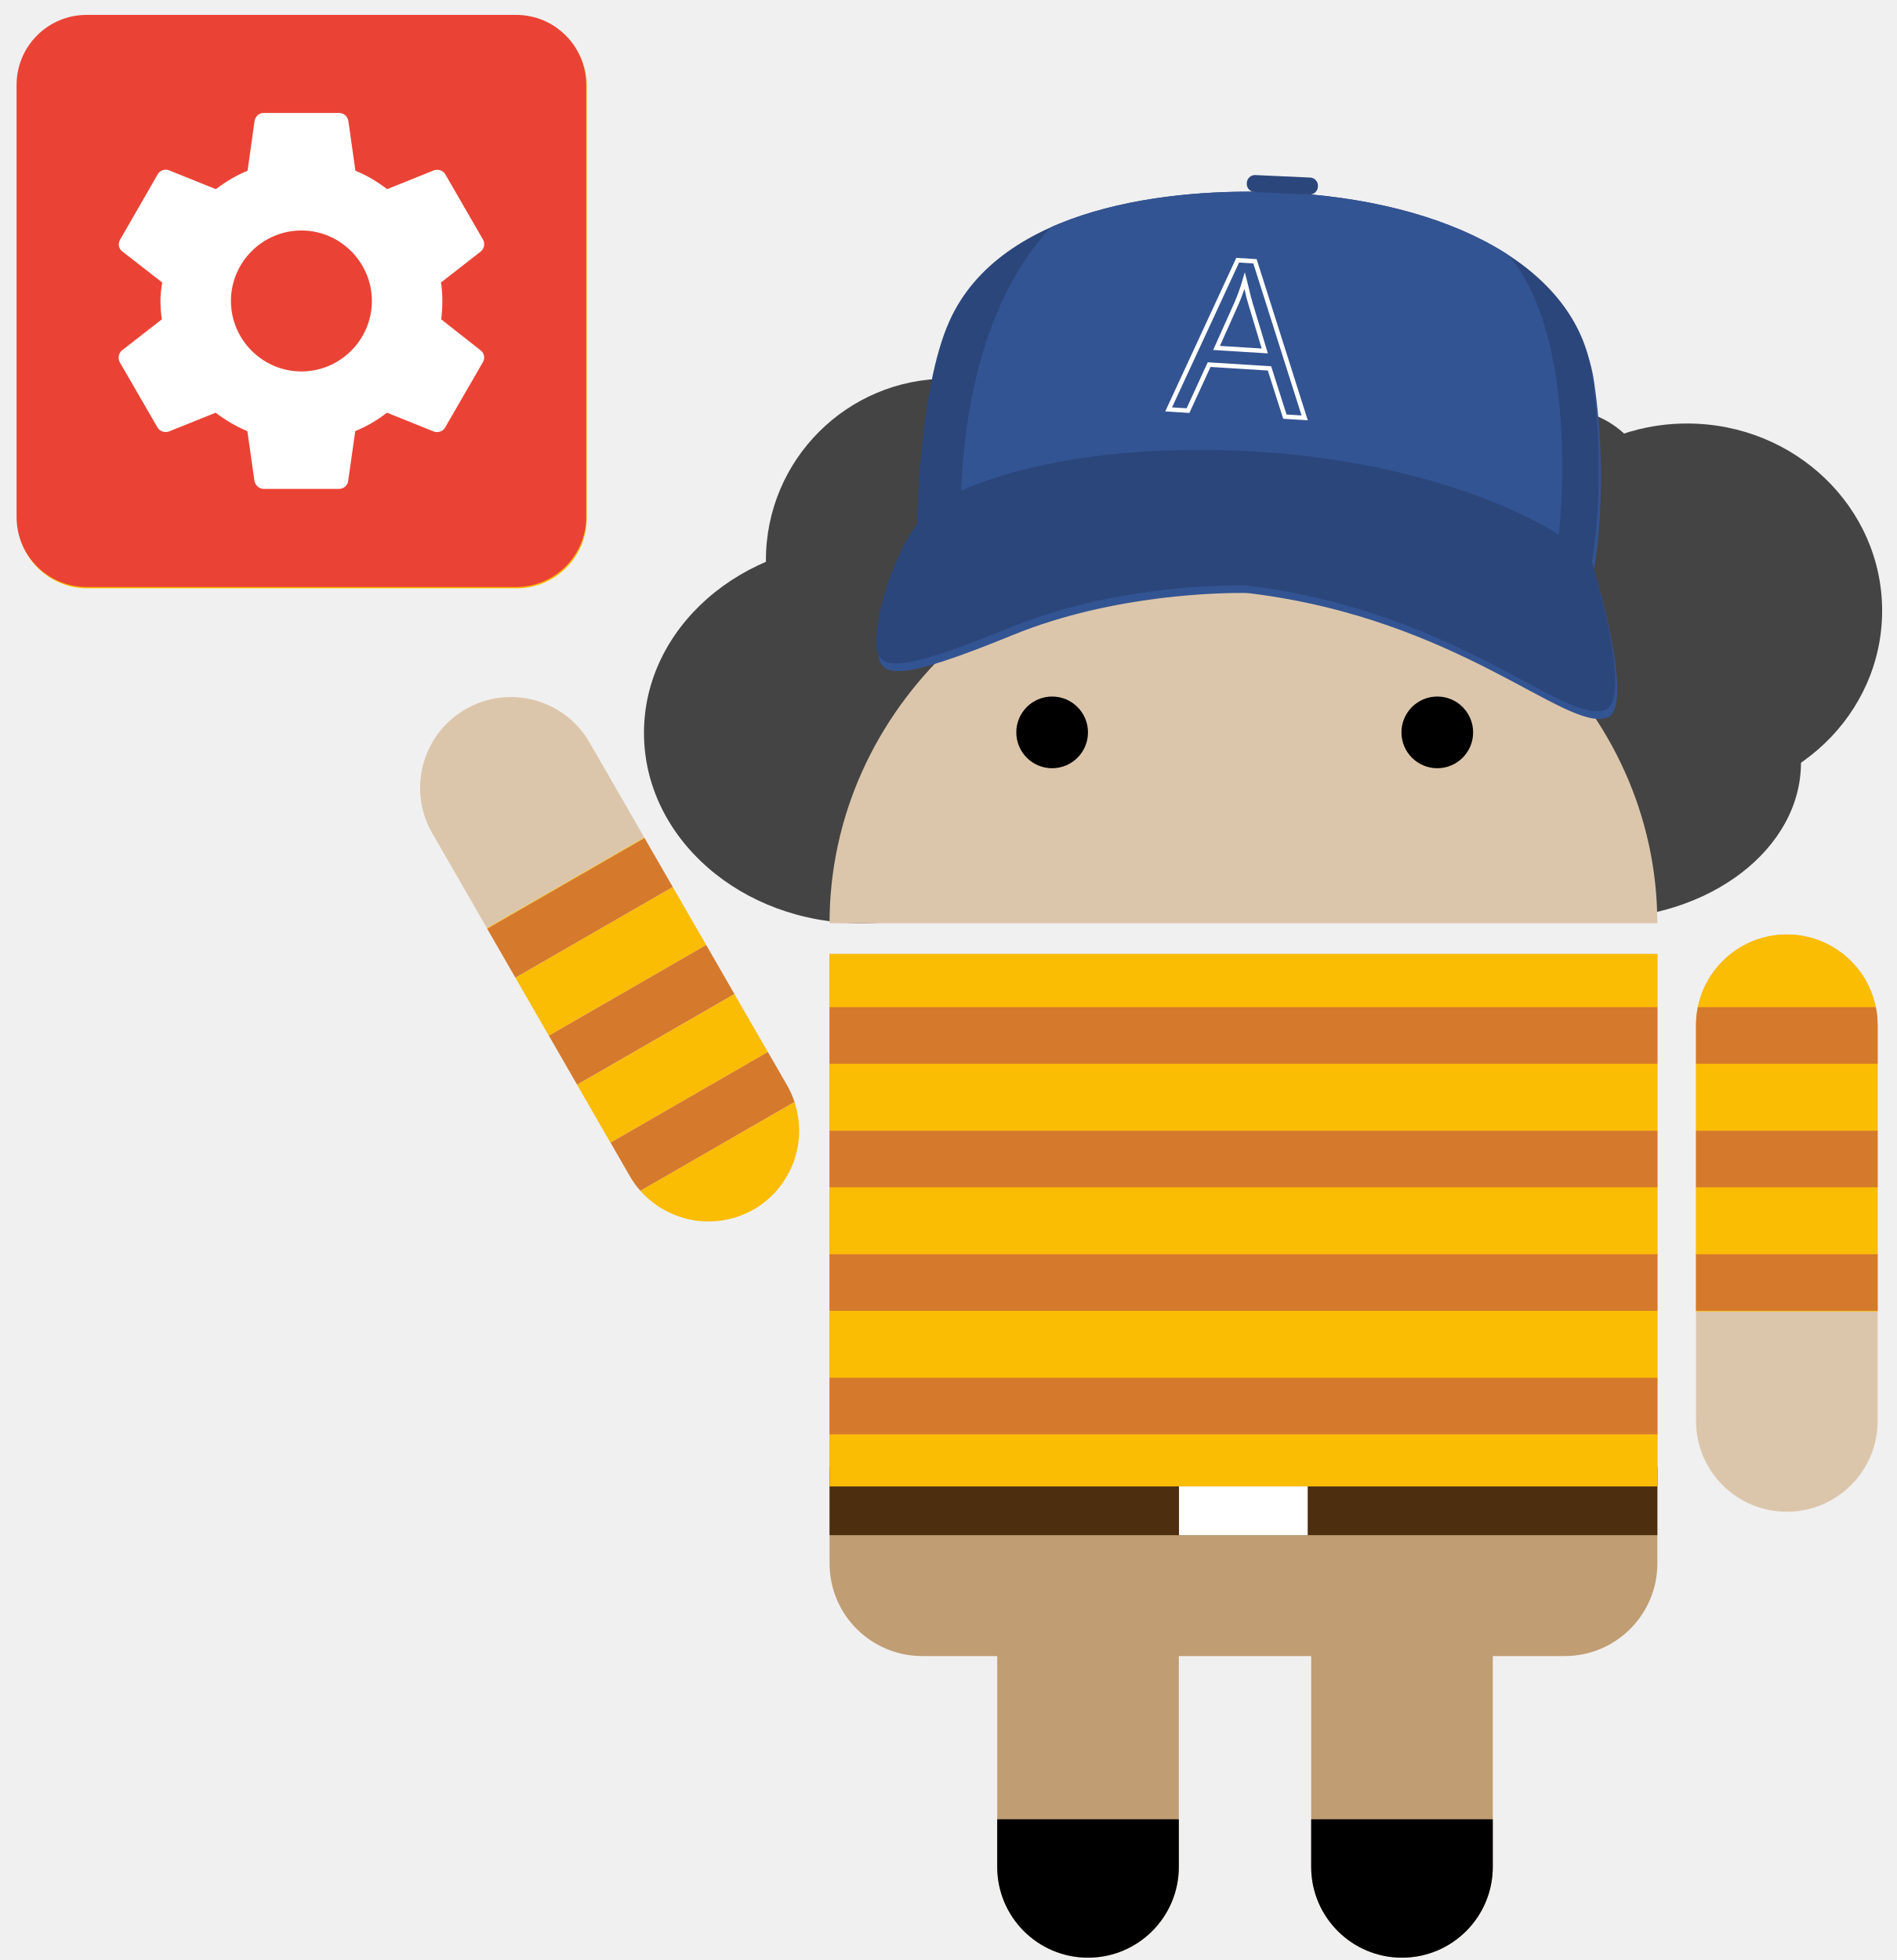
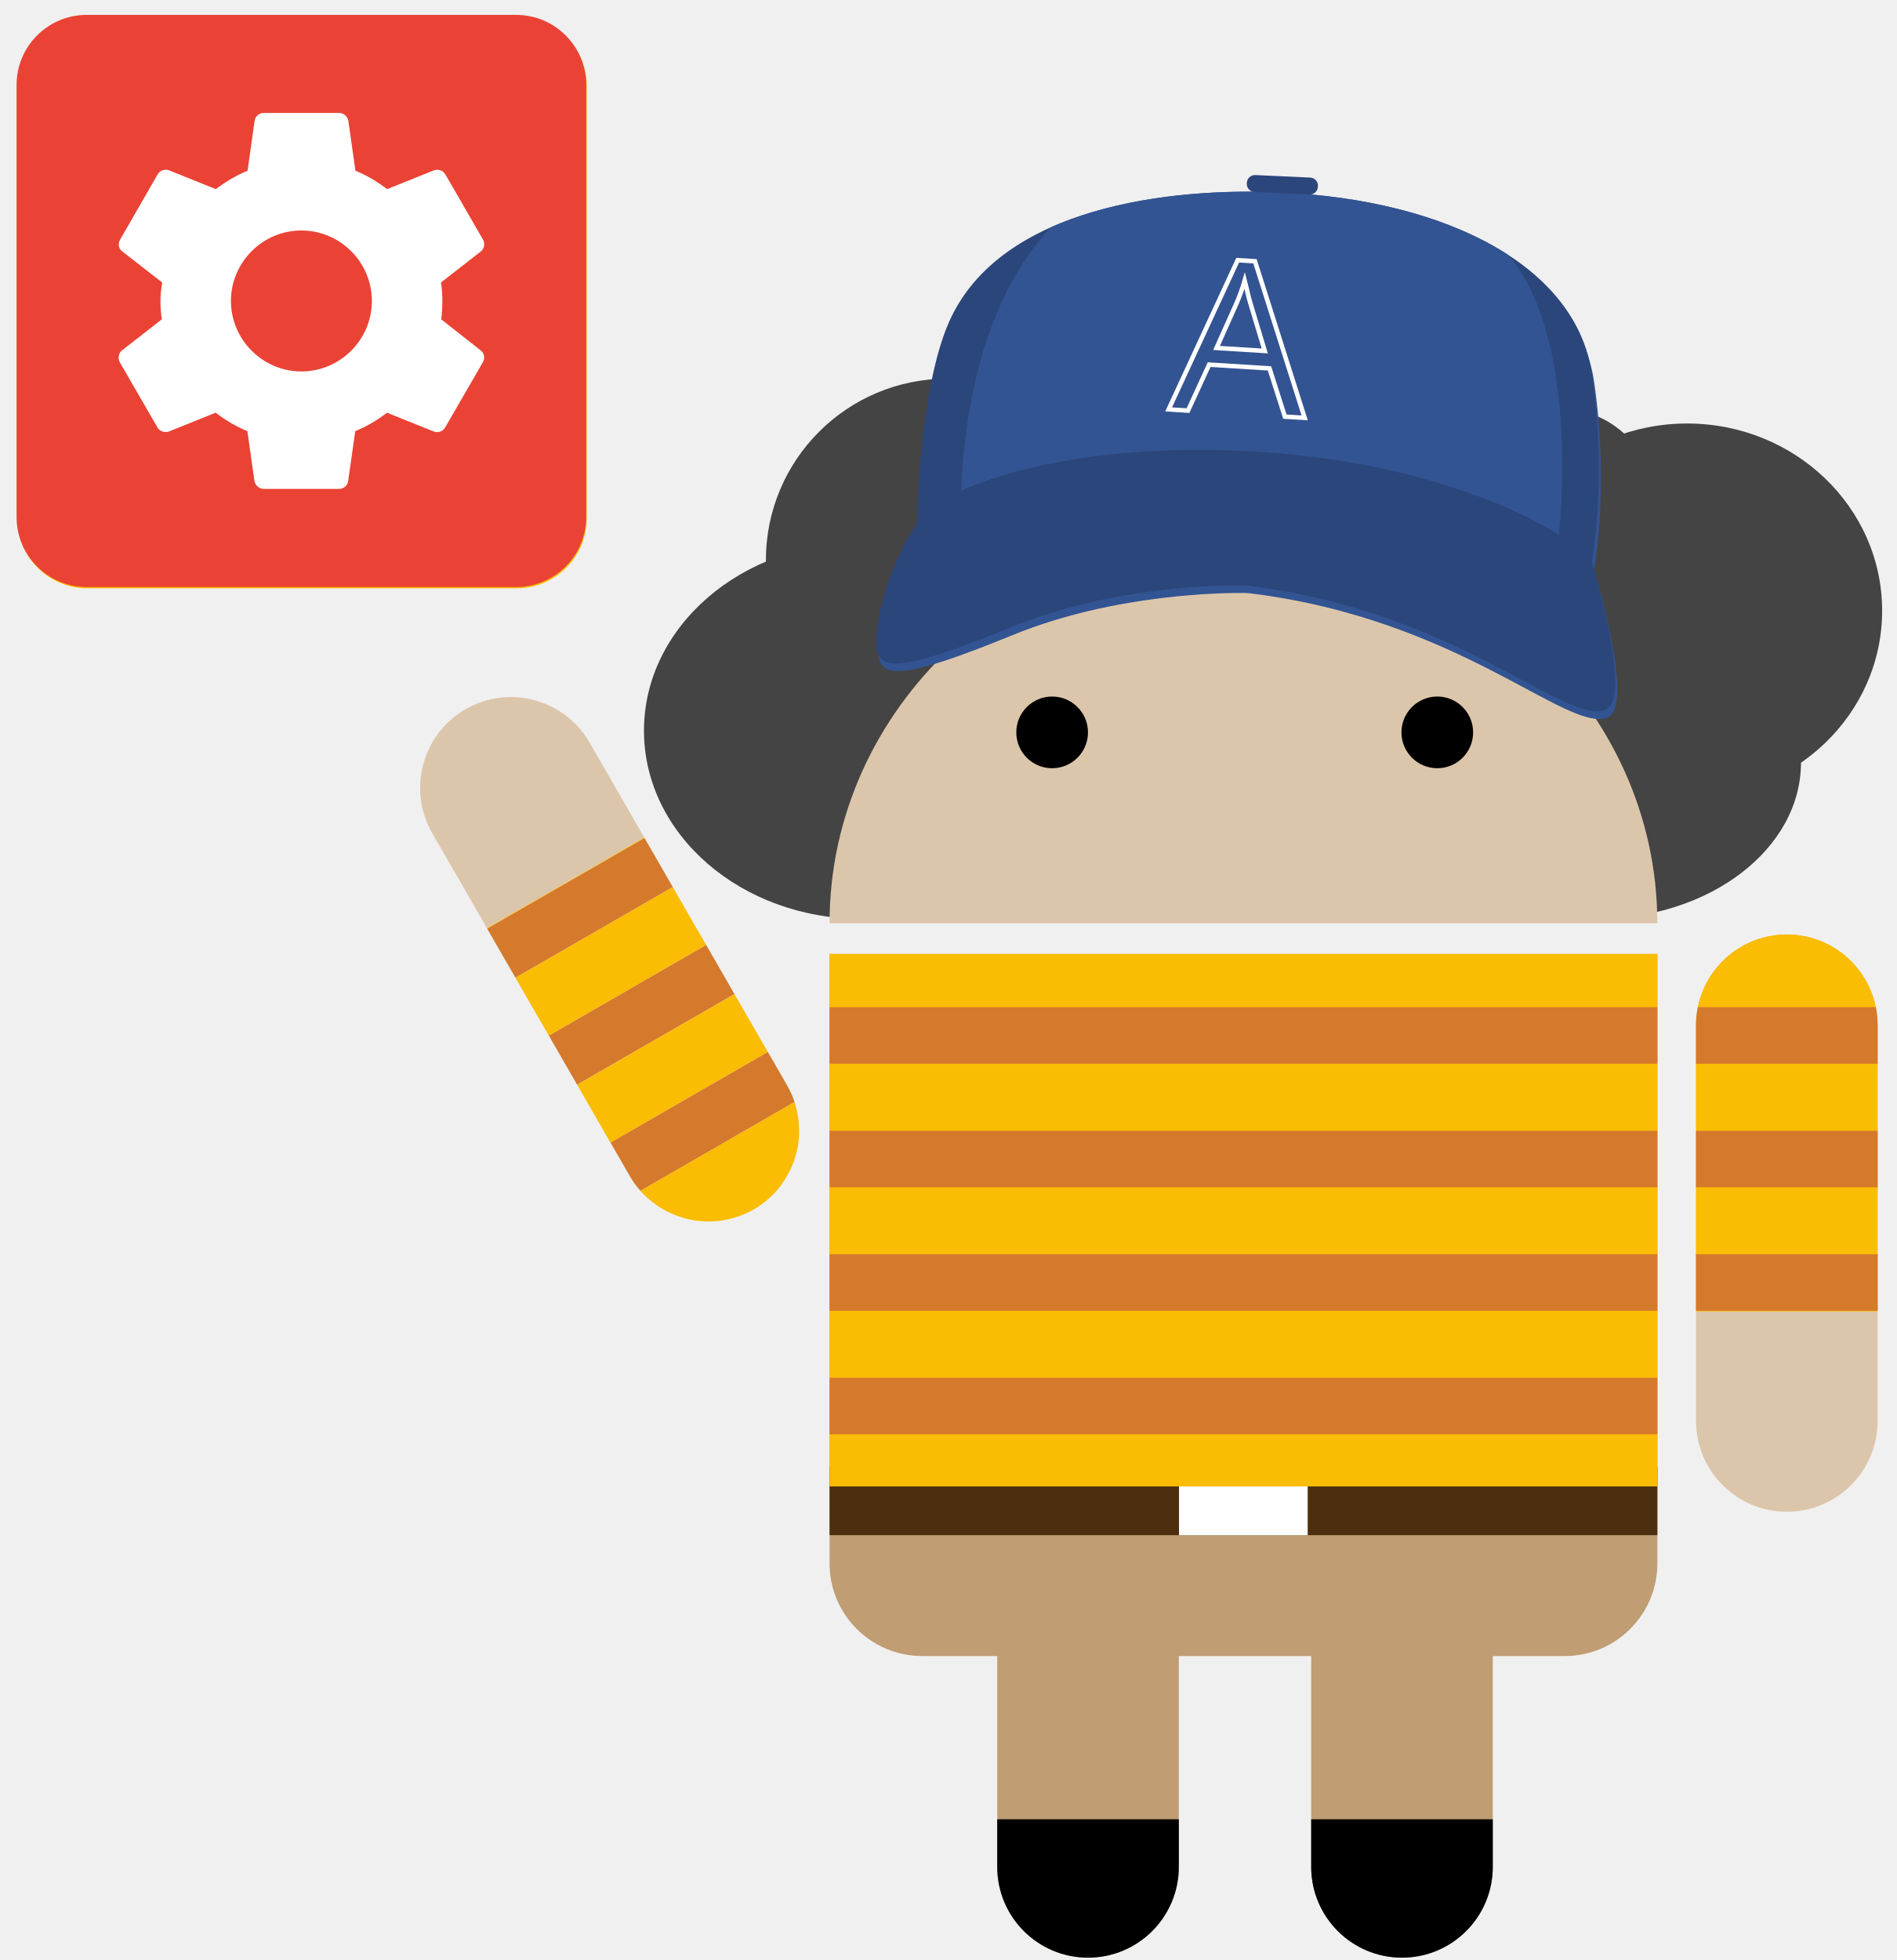
<svg xmlns="http://www.w3.org/2000/svg" xmlns:xlink="http://www.w3.org/1999/xlink" version="1.1" id="mascot" x="0px" y="0px" viewBox="0 0 424.36 438.55" style="enable-background:new 0 0 424.36 438.55;" xml:space="preserve">
  <style type="text/css">
	.st0{fill:#444444;}
	.st1{fill:#DCC6AB;}
	.st2{fill:#335493;}
	.st3{clip-path:url(#SVGID_2_);fill:#335493;}
	.st4{fill:#2B467B;}
	.st5{fill:none;stroke:#FFFFFF;}
	.st6{font-family:'BenguiatBold';}
	.st7{font-size:47.812px;}
	.st8{clip-path:url(#Body_2_);}
	.st9{clip-path:url(#Body_2_);fill:#4D2F10;}
	.st10{clip-path:url(#Body_2_);fill:#FFFFFF;}
	.st11{clip-path:url(#Body_2_);fill:#FBBC04;}
	.st12{fill:#D5792D;}
	.st13{clip-path:url(#Right_Arm_2_);fill:#FBBC04;}
	.st14{clip-path:url(#Right_Arm_2_);}
	.st15{fill:#FBBC04;}
	.st16{fill:#FFFFFF;}
	.st17{fill:#EA4335;}
	.st18{fill:none;}
</style>
  <g id="Person">
    <g id="Hair">
-       <ellipse class="st0" cx="192.79" cy="163.98" rx="48.68" ry="42.6" />
+       <ellipse class="st0" cx="192.79" cy="163.49" rx="48.68" ry="42.11" />
      <circle class="st0" cx="211.98" cy="125.31" r="40.58" />
      <ellipse class="st0" cx="349.62" cy="114.54" rx="21.38" ry="22.99" />
      <ellipse class="st0" cx="377.55" cy="136.65" rx="43.64" ry="41.89" />
      <ellipse class="st0" cx="357.38" cy="170.62" rx="45.65" ry="34.96" />
    </g>
    <g id="Face">
      <path class="st1" d="M185.64,206.58c0-48.14,41.47-87.16,92.62-87.16s92.62,39.02,92.62,87.16H185.64z" />
      <circle cx="321.64" cy="163.87" r="8.02" />
      <circle cx="235.45" cy="163.87" r="8.02" />
    </g>
    <g id="Hat">
      <path class="st2" d="M279.85,132.77c-0.43-0.05-0.86-0.08-1.3-0.09c-4.38-0.05-29.09,0.09-51.86,9.39    c-25.09,10.25-30.02,9.91-30.11,3.71c-0.12-8.51,5.02-21.6,9.16-26.84c0,0,0.32-30.07,7.2-45.38    c11.56-25.75,49.75-29.93,74.18-28.8c37.75,1.75,66.11,16.8,69.6,40.58s0,42.11,0,42.11s9.47,31.01,2.84,33.16    C350.23,163.66,326.61,138.58,279.85,132.77z" />
      <g>
        <defs>
          <path id="SVGID_1_" d="M279.37,131.06c-0.43-0.05-0.86-0.08-1.3-0.09c-4.38-0.05-29.09,0.09-51.86,9.39      c-25.09,10.25-30.02,9.91-30.11,3.71c-0.12-8.51,5.02-21.6,9.16-26.84c0,0,0.32-30.07,7.2-45.38      c11.56-25.75,49.75-29.93,74.18-28.8c37.75,1.75,66.11,16.8,69.6,40.58s0,42.11,0,42.11s9.47,31.01,2.84,33.16      C349.75,161.95,326.13,136.87,279.37,131.06z" />
        </defs>
        <use xlink:href="#SVGID_1_" style="overflow:visible;fill:#2B467B;" />
        <clipPath id="SVGID_2_">
          <use xlink:href="#SVGID_1_" style="overflow:visible;" />
        </clipPath>
        <path class="st3" d="M241.49,45.67c0,0-24.22,13.09-26.4,64.15c0,0,22.69-11.56,66.76-8.73c44.07,2.84,66.98,18.55,66.98,18.55     s5.67-48-13.96-65.24l-39.93-17.67L241.49,45.67z" />
      </g>
      <path class="st4" d="M293.03,43.52l-12.29-0.56c-1-0.05-1.77-0.89-1.73-1.89l0.01-0.17c0.05-1,0.89-1.77,1.89-1.73l12.29,0.56    c1,0.05,1.77,0.89,1.73,1.89l-0.01,0.17C294.88,42.79,294.03,43.56,293.03,43.52z" />
      <text transform="matrix(0.9981 0.0622 -0.0622 0.9981 261.5212 91.6028)" class="st5 st6 st7">A</text>
    </g>
    <g id="Body_1_">
      <defs>
        <path id="Body" d="M185.64,213.45v136.36c0,11.45,9.28,20.73,20.73,20.73h16.79v47.17c0,11.22,9.1,20.32,20.32,20.32     s20.32-9.1,20.32-20.32v-47.17h29.62v47.17c0,11.22,9.1,20.32,20.32,20.32h0c11.22,0,20.32-9.1,20.32-20.32v-47.17h16.1     c11.45,0,20.73-9.28,20.73-20.73V213.45H185.64z" />
      </defs>
      <use xlink:href="#Body" style="overflow:visible;fill:#C09D73;" />
      <clipPath id="Body_2_">
        <use xlink:href="#Body" style="overflow:visible;" />
      </clipPath>
      <rect x="216.4" y="407.07" class="st8" width="126.98" height="30.98" />
      <rect x="181.05" y="328.22" class="st9" width="193.75" height="15.27" />
      <rect x="263.84" y="327.47" class="st10" width="28.8" height="16.02" />
      <rect x="179.31" y="209.09" class="st11" width="197.24" height="123.49" />
      <g class="st8">
        <rect x="183.24" y="225.36" class="st12" width="190.25" height="12.65" />
        <rect x="183.24" y="253" class="st12" width="190.25" height="12.65" />
        <rect x="183.24" y="280.64" class="st12" width="190.25" height="12.65" />
        <rect x="184.11" y="308.27" class="st12" width="190.25" height="12.65" />
      </g>
    </g>
    <g id="Right_Arm_1_">
      <defs>
        <path id="Right_Arm" d="M399.86,338.25L399.86,338.25c-11.22,0-20.32-9.1-20.32-20.32v-88.53c0-11.22,9.1-20.32,20.32-20.32h0     c11.22,0,20.32,9.1,20.32,20.32v88.53C420.18,329.16,411.09,338.25,399.86,338.25z" />
      </defs>
      <use xlink:href="#Right_Arm" style="overflow:visible;fill:#DCC6AB;" />
      <clipPath id="Right_Arm_2_">
        <use xlink:href="#Right_Arm" style="overflow:visible;" />
      </clipPath>
      <rect x="376.98" y="208.78" class="st13" width="64.58" height="84.65" />
      <g class="st14">
        <rect x="374.36" y="225.36" class="st12" width="56.03" height="12.65" />
        <rect x="374.36" y="253" class="st12" width="56.03" height="12.65" />
        <rect x="374.36" y="280.64" class="st12" width="56.03" height="12.65" />
      </g>
    </g>
    <g id="Left_Arm">
      <path class="st1" d="M143.69,266.85c-0.13-0.14-0.27-0.27-0.4-0.42C143.42,266.58,143.56,266.71,143.69,266.85z" />
      <path class="st1" d="M145.21,268.32c-0.2-0.17-0.4-0.34-0.6-0.52C144.81,267.98,145.01,268.14,145.21,268.32z" />
      <path class="st1" d="M178.31,248.38c0.06,0.26,0.1,0.52,0.15,0.79C178.41,248.9,178.37,248.64,178.31,248.38z" />
      <path class="st1" d="M143.28,266.42c-0.44-0.5-0.85-1.02-1.25-1.56C142.43,265.41,142.84,265.93,143.28,266.42z" />
      <path class="st1" d="M146.71,269.5c-0.23-0.16-0.45-0.32-0.67-0.49C146.26,269.18,146.49,269.34,146.71,269.5z" />
      <path class="st1" d="M155.43,273.06c-0.1-0.02-0.2-0.02-0.3-0.04C155.23,273.04,155.33,273.04,155.43,273.06z" />
      <path class="st1" d="M177.96,247.12c-0.25-0.82-0.54-1.64-0.9-2.44c0.28,0.62,0.52,1.25,0.73,1.88    C177.86,246.74,177.9,246.93,177.96,247.12z" />
      <path class="st1" d="M153.36,272.64c-0.22-0.06-0.43-0.13-0.65-0.2C152.93,272.5,153.14,272.58,153.36,272.64z" />
      <path class="st1" d="M148.28,270.52c-0.24-0.14-0.48-0.28-0.72-0.44C147.8,270.24,148.04,270.38,148.28,270.52z" />
      <path class="st1" d="M149.92,271.38c-0.25-0.12-0.49-0.24-0.74-0.37C149.42,271.14,149.67,271.26,149.92,271.38z" />
      <path class="st1" d="M178.65,250.22c0.04,0.28,0.06,0.55,0.09,0.83C178.71,250.78,178.69,250.5,178.65,250.22z" />
      <path class="st1" d="M177.56,260.1c-0.04,0.1-0.08,0.19-0.12,0.28C177.48,260.29,177.52,260.2,177.56,260.1z" />
      <path class="st1" d="M176.83,261.79c-0.1,0.2-0.21,0.39-0.31,0.59C176.62,262.19,176.74,261.99,176.83,261.79z" />
      <path class="st1" d="M115.35,218.75l-6.32-10.96l-0.07-0.13l35.21-20.29l-12.23-21.23c-5.6-9.72-18.03-13.06-27.75-7.46h0    c-9.72,5.6-13.06,18.03-7.46,27.75l28.78,49.94l-2.68-4.64L115.35,218.75z" />
      <path class="st1" d="M174.92,264.98c-0.15,0.21-0.31,0.41-0.47,0.61C174.61,265.39,174.77,265.19,174.92,264.98z" />
      <path class="st1" d="M175.95,263.42c-0.13,0.21-0.27,0.42-0.4,0.63C175.69,263.84,175.82,263.64,175.95,263.42z" />
      <path class="st1" d="M178.27,257.71c-0.05,0.22-0.1,0.45-0.16,0.67C178.17,258.16,178.21,257.93,178.27,257.71z" />
      <path class="st1" d="M178.81,252.08c0.01,0.28,0.02,0.56,0.02,0.84C178.83,252.64,178.82,252.36,178.81,252.08z" />
      <path class="st1" d="M178.81,253.94c-0.01,0.28-0.03,0.55-0.05,0.83C178.78,254.49,178.79,254.22,178.81,253.94z" />
      <path class="st1" d="M163.3,272.73c-0.25,0.06-0.5,0.11-0.75,0.16C162.8,272.84,163.05,272.79,163.3,272.73z" />
      <path class="st1" d="M178.63,255.81c-0.04,0.26-0.07,0.52-0.12,0.78C178.56,256.33,178.59,256.07,178.63,255.81z" />
      <path class="st1" d="M151.61,272.09c-0.25-0.09-0.49-0.19-0.73-0.29C151.13,271.89,151.37,272,151.61,272.09z" />
      <path class="st1" d="M172.38,267.83c-0.18,0.17-0.36,0.34-0.55,0.5C172.02,268.17,172.2,268,172.38,267.83z" />
      <path class="st1" d="M173.73,266.45c-0.17,0.19-0.34,0.38-0.52,0.57C173.39,266.83,173.56,266.64,173.73,266.45z" />
      <path class="st1" d="M161.44,273.09c-0.25,0.04-0.51,0.07-0.76,0.1C160.93,273.16,161.18,273.12,161.44,273.09z" />
      <path class="st1" d="M170.82,269.14c-0.17,0.13-0.33,0.26-0.5,0.39C170.49,269.41,170.65,269.27,170.82,269.14z" />
      <path class="st1" d="M159.56,273.27c-0.25,0.01-0.5,0.03-0.74,0.03C159.06,273.3,159.31,273.28,159.56,273.27z" />
      <path class="st1" d="M165.13,272.2c-0.23,0.08-0.47,0.15-0.71,0.22C164.66,272.35,164.89,272.28,165.13,272.2z" />
      <path class="st1" d="M157.63,273.27c-0.22-0.01-0.44-0.01-0.66-0.03C157.18,273.26,157.4,273.26,157.63,273.27z" />
      <path class="st1" d="M166.92,271.49c-0.19,0.09-0.39,0.16-0.59,0.24C166.53,271.65,166.73,271.58,166.92,271.49z" />
      <path class="st15" d="M174.92,264.98c0.22-0.3,0.43-0.61,0.63-0.93c0.14-0.21,0.27-0.41,0.4-0.63c0.2-0.34,0.39-0.69,0.57-1.04    c0.1-0.2,0.21-0.39,0.31-0.59c0.22-0.46,0.42-0.94,0.61-1.41c0.04-0.09,0.08-0.19,0.12-0.28c0.21-0.57,0.39-1.14,0.55-1.72    c0.06-0.22,0.1-0.44,0.16-0.67c0.09-0.37,0.18-0.75,0.25-1.12c0.05-0.26,0.08-0.52,0.12-0.78c0.05-0.35,0.09-0.69,0.12-1.04    c0.02-0.27,0.04-0.55,0.05-0.83c0.02-0.34,0.02-0.68,0.02-1.02c0-0.28-0.01-0.56-0.02-0.84c-0.02-0.34-0.04-0.68-0.08-1.03    c-0.03-0.28-0.05-0.56-0.09-0.83c-0.05-0.35-0.12-0.71-0.18-1.06c-0.05-0.26-0.09-0.52-0.15-0.79c-0.1-0.42-0.22-0.84-0.35-1.26    c-0.06-0.19-0.1-0.38-0.16-0.56l-34.51,19.88c0,0,0,0,0,0c0.13,0.15,0.27,0.28,0.4,0.42c0.3,0.32,0.6,0.64,0.92,0.94    c0.19,0.18,0.4,0.35,0.6,0.52c0.27,0.24,0.55,0.47,0.83,0.69c0.22,0.17,0.45,0.33,0.67,0.49c0.28,0.2,0.56,0.4,0.85,0.58    c0.24,0.15,0.48,0.29,0.72,0.44c0.3,0.17,0.59,0.34,0.9,0.49c0.24,0.13,0.49,0.25,0.74,0.37c0.32,0.15,0.64,0.28,0.97,0.42    c0.24,0.1,0.48,0.2,0.73,0.29c0.36,0.13,0.73,0.24,1.1,0.35c0.22,0.06,0.43,0.14,0.65,0.2c0.58,0.15,1.17,0.28,1.77,0.39    c0.1,0.02,0.2,0.02,0.3,0.04c0.51,0.08,1.02,0.14,1.53,0.18c0.22,0.02,0.44,0.02,0.66,0.03c0.4,0.02,0.79,0.03,1.19,0.03    c0.25,0,0.5-0.02,0.74-0.03c0.37-0.02,0.75-0.04,1.12-0.08c0.25-0.03,0.51-0.06,0.76-0.1c0.37-0.05,0.74-0.12,1.11-0.19    c0.25-0.05,0.5-0.1,0.75-0.16c0.38-0.09,0.75-0.2,1.12-0.31c0.24-0.07,0.47-0.14,0.71-0.22c0.41-0.14,0.81-0.3,1.21-0.47    c0.2-0.08,0.39-0.15,0.59-0.24c0.59-0.27,1.17-0.56,1.75-0.89h0c0.57-0.33,1.12-0.69,1.65-1.06c0.17-0.12,0.34-0.26,0.5-0.39    c0.35-0.26,0.69-0.53,1.01-0.81c0.19-0.16,0.36-0.33,0.55-0.5c0.29-0.27,0.57-0.53,0.83-0.81c0.18-0.19,0.35-0.38,0.52-0.57    c0.25-0.28,0.49-0.57,0.72-0.86C174.61,265.39,174.77,265.18,174.92,264.98z" />
      <rect x="116.37" y="207.6" transform="matrix(0.8665 -0.4992 0.4992 0.8665 -89.1291 96.9625)" class="st15" width="40.64" height="14.98" />
      <rect x="130.17" y="231.55" transform="matrix(0.8665 -0.4992 0.4992 0.8665 -99.2414 107.048)" class="st15" width="40.64" height="14.98" />
      <polygon class="st15" points="109.03,207.78 144.24,187.49 144.17,187.37 144.17,187.37 108.96,207.66   " />
      <path class="st12" d="M177.8,246.55c-0.21-0.63-0.46-1.26-0.73-1.88c-0.28-0.62-0.59-1.23-0.93-1.83l-4.3-7.46l-35.21,20.29    l4.3,7.46c0.35,0.6,0.72,1.18,1.11,1.73c0.39,0.55,0.81,1.07,1.25,1.56c0,0,0.01,0.01,0.01,0.01L177.8,246.55z" />
      <polygon class="st12" points="164.35,222.41 158.04,211.44 122.83,231.73 125.5,236.37 129.14,242.69   " />
      <rect x="109.47" y="196.79" transform="matrix(0.8665 -0.4992 0.4992 0.8665 -84.073 91.9198)" class="st12" width="40.64" height="12.65" />
    </g>
  </g>
  <g id="Wrench">
    <path class="st15" d="M115.63,131.64H19.52c-8.66,0-15.68-7.02-15.68-15.68V19.3c0-8.66,7.02-15.68,15.68-15.68h96.11   c8.66,0,15.68,7.02,15.68,15.68v96.65C131.31,124.62,124.29,131.64,115.63,131.64z" />
    <path class="st16" d="M109.81,94.42l-35.6-35.6c0.95-2.68,1.47-5.56,1.47-8.57c0-14.22-11.58-25.75-25.85-25.75   c-4.04,0-7.87,0.93-11.28,2.57l16.79,16.79L43.77,55.44L26.82,38.49c-1.82,3.53-2.86,7.52-2.86,11.76   C23.96,64.47,35.54,76,49.82,76c3.35,0,6.55-0.64,9.48-1.8l35.36,35.36c2.15,2.15,5.64,2.15,7.79,0l7.36-7.36   C111.96,100.06,111.96,96.57,109.81,94.42z" />
  </g>
  <g id="Cog">
    <path class="st17" d="M115.5,131.35H19.39c-8.66,0-15.68-7.02-15.68-15.68V19.01c0-8.66,7.02-15.68,15.68-15.68h96.11   c8.66,0,15.68,7.02,15.68,15.68v96.65C131.18,124.32,124.16,131.35,115.5,131.35z" />
    <g>
      <path class="st18" d="M14.87,14.76h105.15v105.15H14.87V14.76z" />
      <path class="st16" d="M98.73,71.45c0.18-1.31,0.26-2.67,0.26-4.12c0-1.4-0.09-2.8-0.31-4.12l8.89-6.92    c0.79-0.61,1.01-1.8,0.53-2.67l-8.41-14.55c-0.53-0.96-1.62-1.27-2.58-0.96l-10.47,4.21c-2.19-1.66-4.51-3.07-7.1-4.12    l-1.58-11.13c-0.18-1.05-1.05-1.8-2.1-1.8H59.03c-1.05,0-1.88,0.74-2.06,1.8L55.4,38.2c-2.58,1.05-4.95,2.5-7.1,4.12l-10.47-4.21    c-0.96-0.35-2.06,0-2.58,0.96l-8.37,14.55c-0.53,0.92-0.35,2.06,0.53,2.67l8.89,6.92c-0.22,1.31-0.39,2.76-0.39,4.12    s0.09,2.8,0.31,4.12l-8.89,6.92c-0.79,0.61-1.01,1.8-0.53,2.67l8.41,14.55c0.53,0.96,1.62,1.27,2.58,0.96l10.47-4.21    c2.19,1.66,4.51,3.07,7.1,4.12l1.58,11.13c0.22,1.05,1.05,1.8,2.1,1.8h16.82c1.05,0,1.93-0.74,2.06-1.8l1.58-11.13    c2.58-1.05,4.95-2.45,7.1-4.12l10.47,4.21c0.96,0.35,2.06,0,2.58-0.96l8.41-14.55c0.53-0.96,0.31-2.06-0.53-2.67L98.73,71.45z     M67.45,83.11c-8.67,0-15.77-7.1-15.77-15.77s7.1-15.77,15.77-15.77s15.77,7.1,15.77,15.77S76.12,83.11,67.45,83.11z" />
    </g>
  </g>
</svg>
